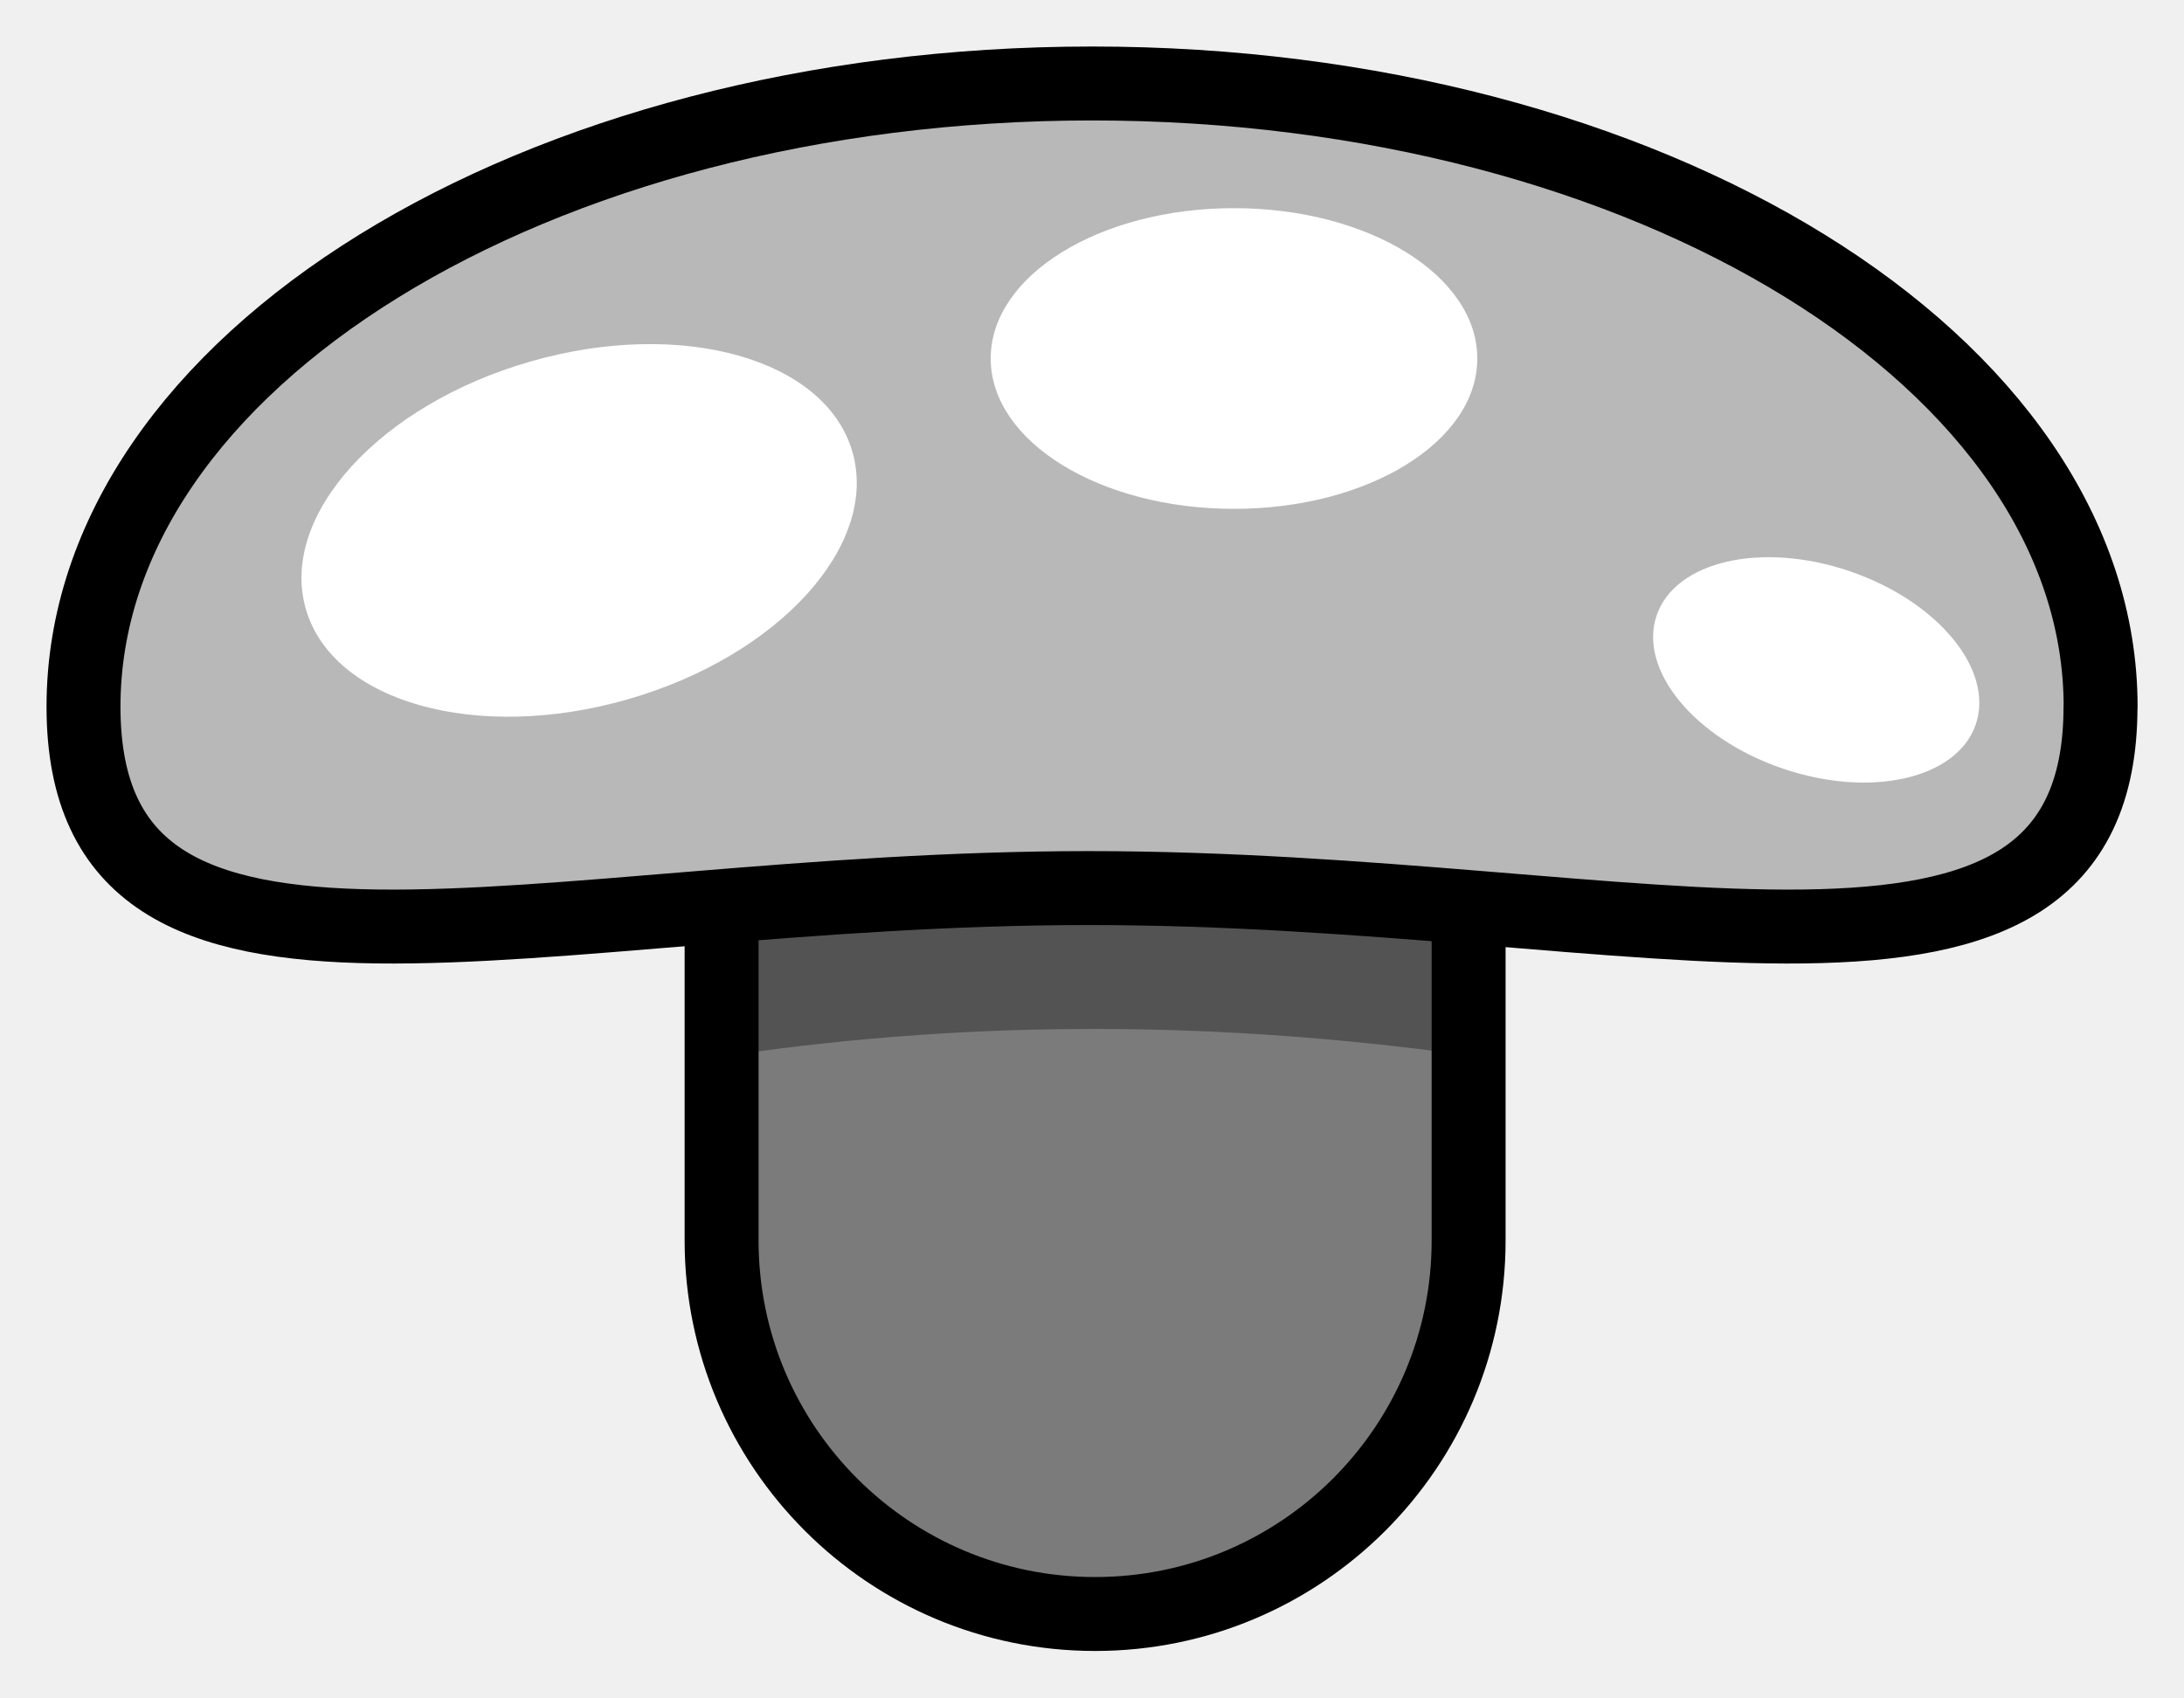
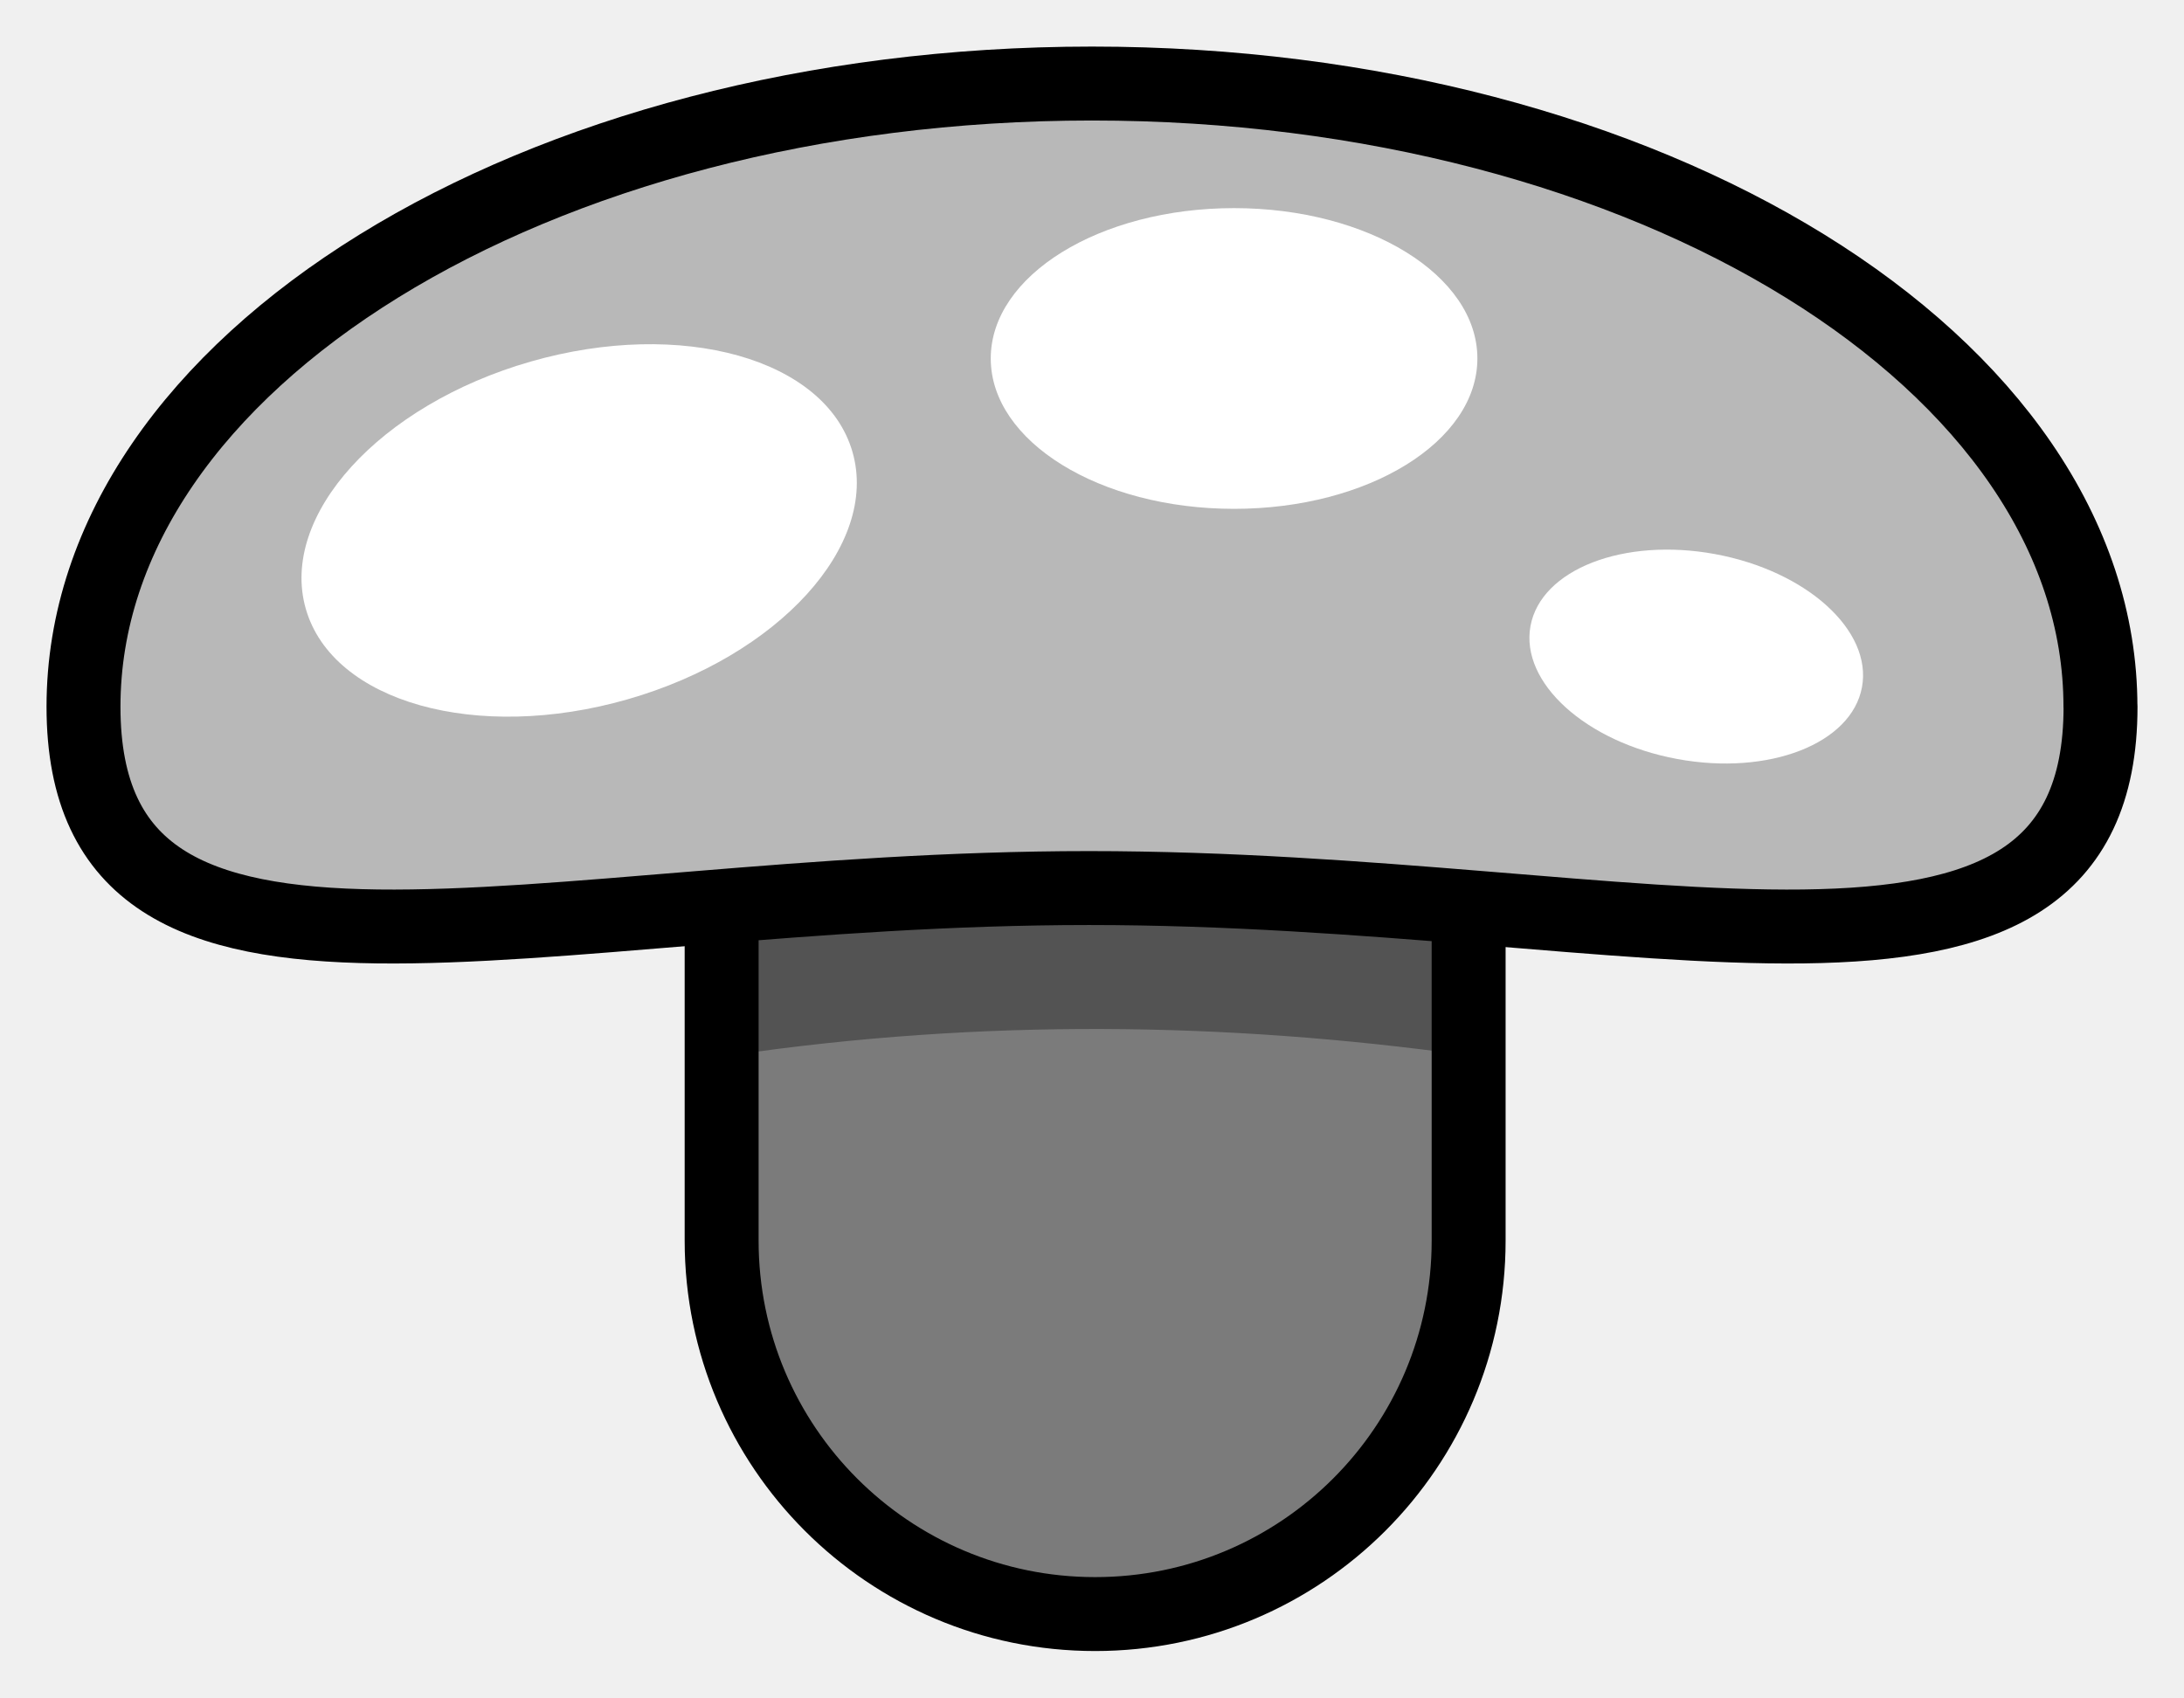
<svg xmlns="http://www.w3.org/2000/svg" width="23.454mm" height="18.233mm" viewBox="0 0 23.454 18.233" version="1.1" id="svg10322">
  <defs id="defs10319" />
  <g id="layer1" transform="translate(-3.874513,-78.21828)">
    <g id="g5545" transform="translate(-6.885818,41.18963)" style="stroke-width:0.5;stroke-dasharray:none">
-       <g id="g4171" transform="matrix(1.332381,0,0,1.332381,-7.204099,-13.05822)" style="stroke-width:0.5;stroke-dasharray:none">
-         <rect style="fill:#7b7b7b;fill-opacity:1;stroke:#000000;stroke-width:0.596;stroke-linecap:round;stroke-linejoin:round;stroke-dasharray:none;stroke-opacity:1" id="rect3478" width="6.021" height="9.742" x="19.299" y="40.861" ry="3.011" />
-         <path id="rect3972" style="opacity:0.328;stroke-width:0.5;stroke-linecap:round;stroke-linejoin:round" d="m 19.392,44.851 h 5.895 v 1.245 c -1.926,-0.265 -3.887,-0.293 -5.895,0 z" />
-         <path id="path2903" style="fill:#b8b8b8;stroke:#000000;stroke-width:0.596;stroke-linecap:round;stroke-linejoin:round;stroke-dasharray:none;fill-opacity:1" d="m 30.413,43.289 c 0,2.775 -3.664,1.462 -8.153,1.462 -4.489,0 -8.104,1.313 -8.104,-1.462 0,-2.775 3.639,-5.024 8.129,-5.024 4.489,0 8.129,2.249 8.129,5.024 z" />
-         <ellipse style="fill:#ffffff;fill-opacity:1;stroke:none;stroke-width:0.584;stroke-linecap:round;stroke-linejoin:round;stroke-opacity:1" id="path3534" cx="5.899" cy="45.25" rx="2.292" ry="1.417" transform="rotate(-16.01032)" />
-         <ellipse style="fill:#ffffff;fill-opacity:1;stroke:none;stroke-width:0.5;stroke-linecap:round;stroke-linejoin:round;stroke-opacity:1" id="ellipse3900" cx="23.429" cy="40.482" rx="1.961" ry="1.212" />
-         <ellipse style="fill:#ffffff;fill-opacity:1;stroke:none;stroke-width:0.346;stroke-linecap:round;stroke-linejoin:round;stroke-opacity:1" id="ellipse3902" cx="40.509" cy="31.594" rx="1.359" ry="0.84" transform="rotate(18.85925)" />
-       </g>
+       <rect style="fill:#7b7b7b;fill-opacity:1;stroke:#000000;stroke-width:0.794;stroke-linecap:round;stroke-linejoin:round;stroke-dasharray:none;stroke-opacity:1" id="rect3478" width="8.022" height="12.981" x="18.51" y="41.384" ry="4.011" />
+       <path id="rect3972" style="opacity:0.328;stroke-width:0.666;stroke-linecap:round;stroke-linejoin:round;stroke-dasharray:none" d="m 18.634,46.701 h 7.855 v 1.659 c -2.566,-0.354 -5.179,-0.39 -7.855,0 z" />
+       <path id="path2903" style="fill:#b8b8b8;fill-opacity:1;stroke:#000000;stroke-width:0.794;stroke-linecap:round;stroke-linejoin:round;stroke-dasharray:none" d="m 33.318,44.619 c 0,3.697 -4.881,1.948 -10.863,1.948 -5.981,0 -10.798,1.749 -10.798,-1.948 0,-3.697 4.849,-6.693 10.83,-6.693 5.981,0 10.83,2.997 10.83,6.693 z" />
+       <ellipse style="fill:#ffffff;fill-opacity:1;stroke:none;stroke-width:0.779;stroke-linecap:round;stroke-linejoin:round;stroke-dasharray:none;stroke-opacity:1" id="path3534" cx="4.537" cy="45.752" rx="3.054" ry="1.887" transform="rotate(-16.01032)" />
+       <ellipse style="fill:#ffffff;fill-opacity:1;stroke:none;stroke-width:0.666;stroke-linecap:round;stroke-linejoin:round;stroke-dasharray:none;stroke-opacity:1" id="ellipse3900" cx="24.013" cy="40.879" rx="2.613" ry="1.615" />
+       <ellipse style="fill:#ffffff;fill-opacity:1;stroke:none;stroke-width:0.462;stroke-linecap:round;stroke-linejoin:round;stroke-dasharray:none;stroke-opacity:1" id="ellipse3902" cx="36.496" cy="38.089" rx="1.81" ry="1.119" transform="rotate(10.45763)" />
    </g>
  </g>
</svg>
